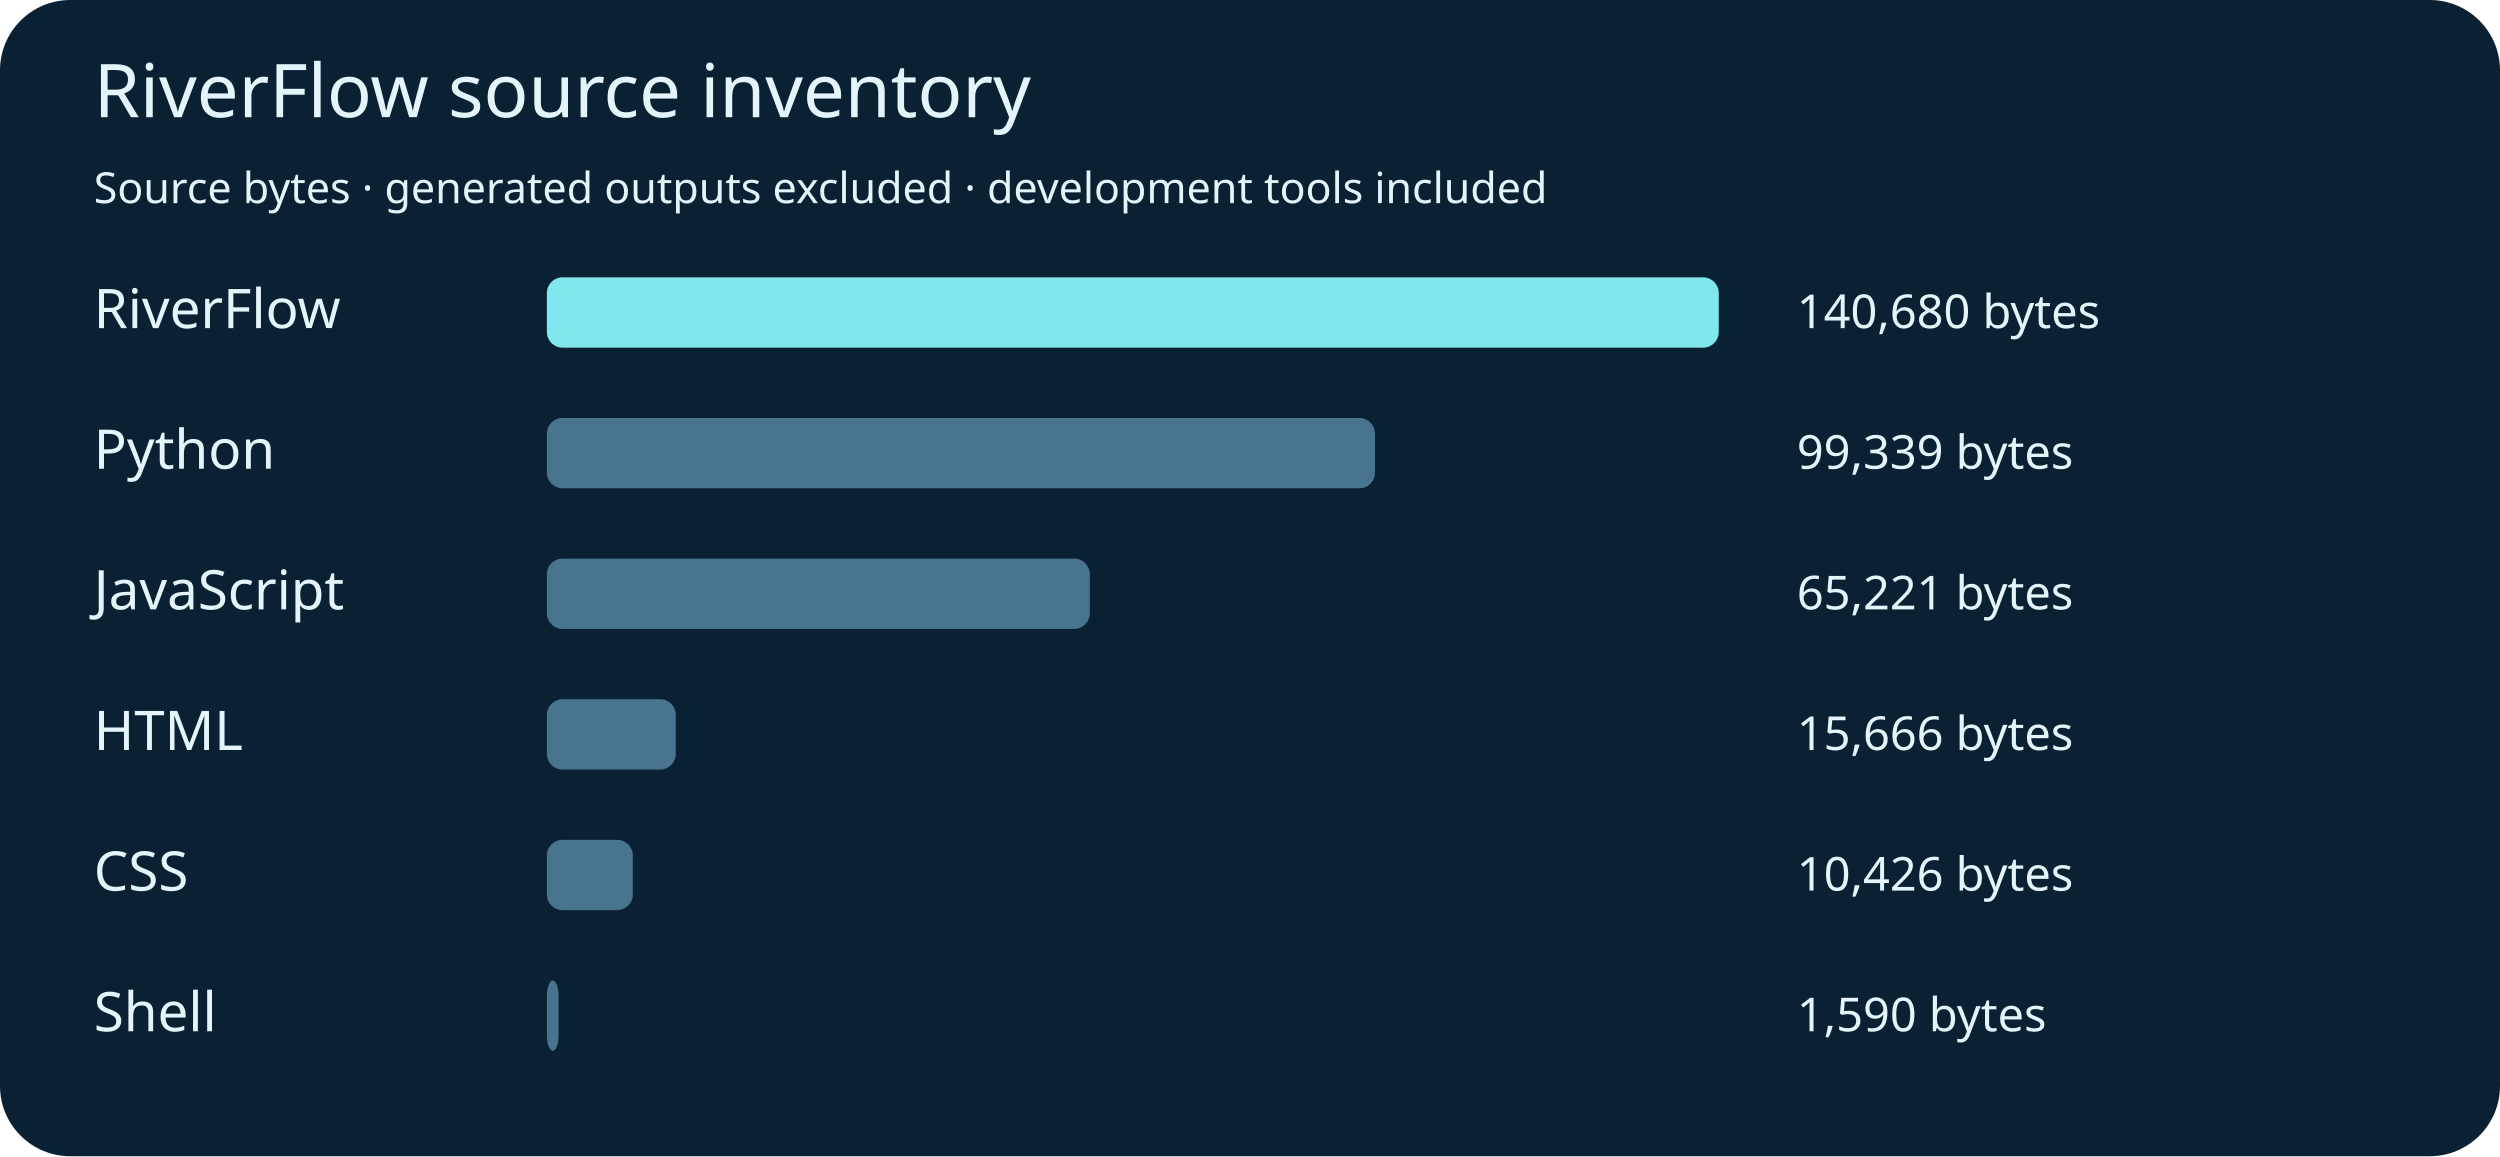
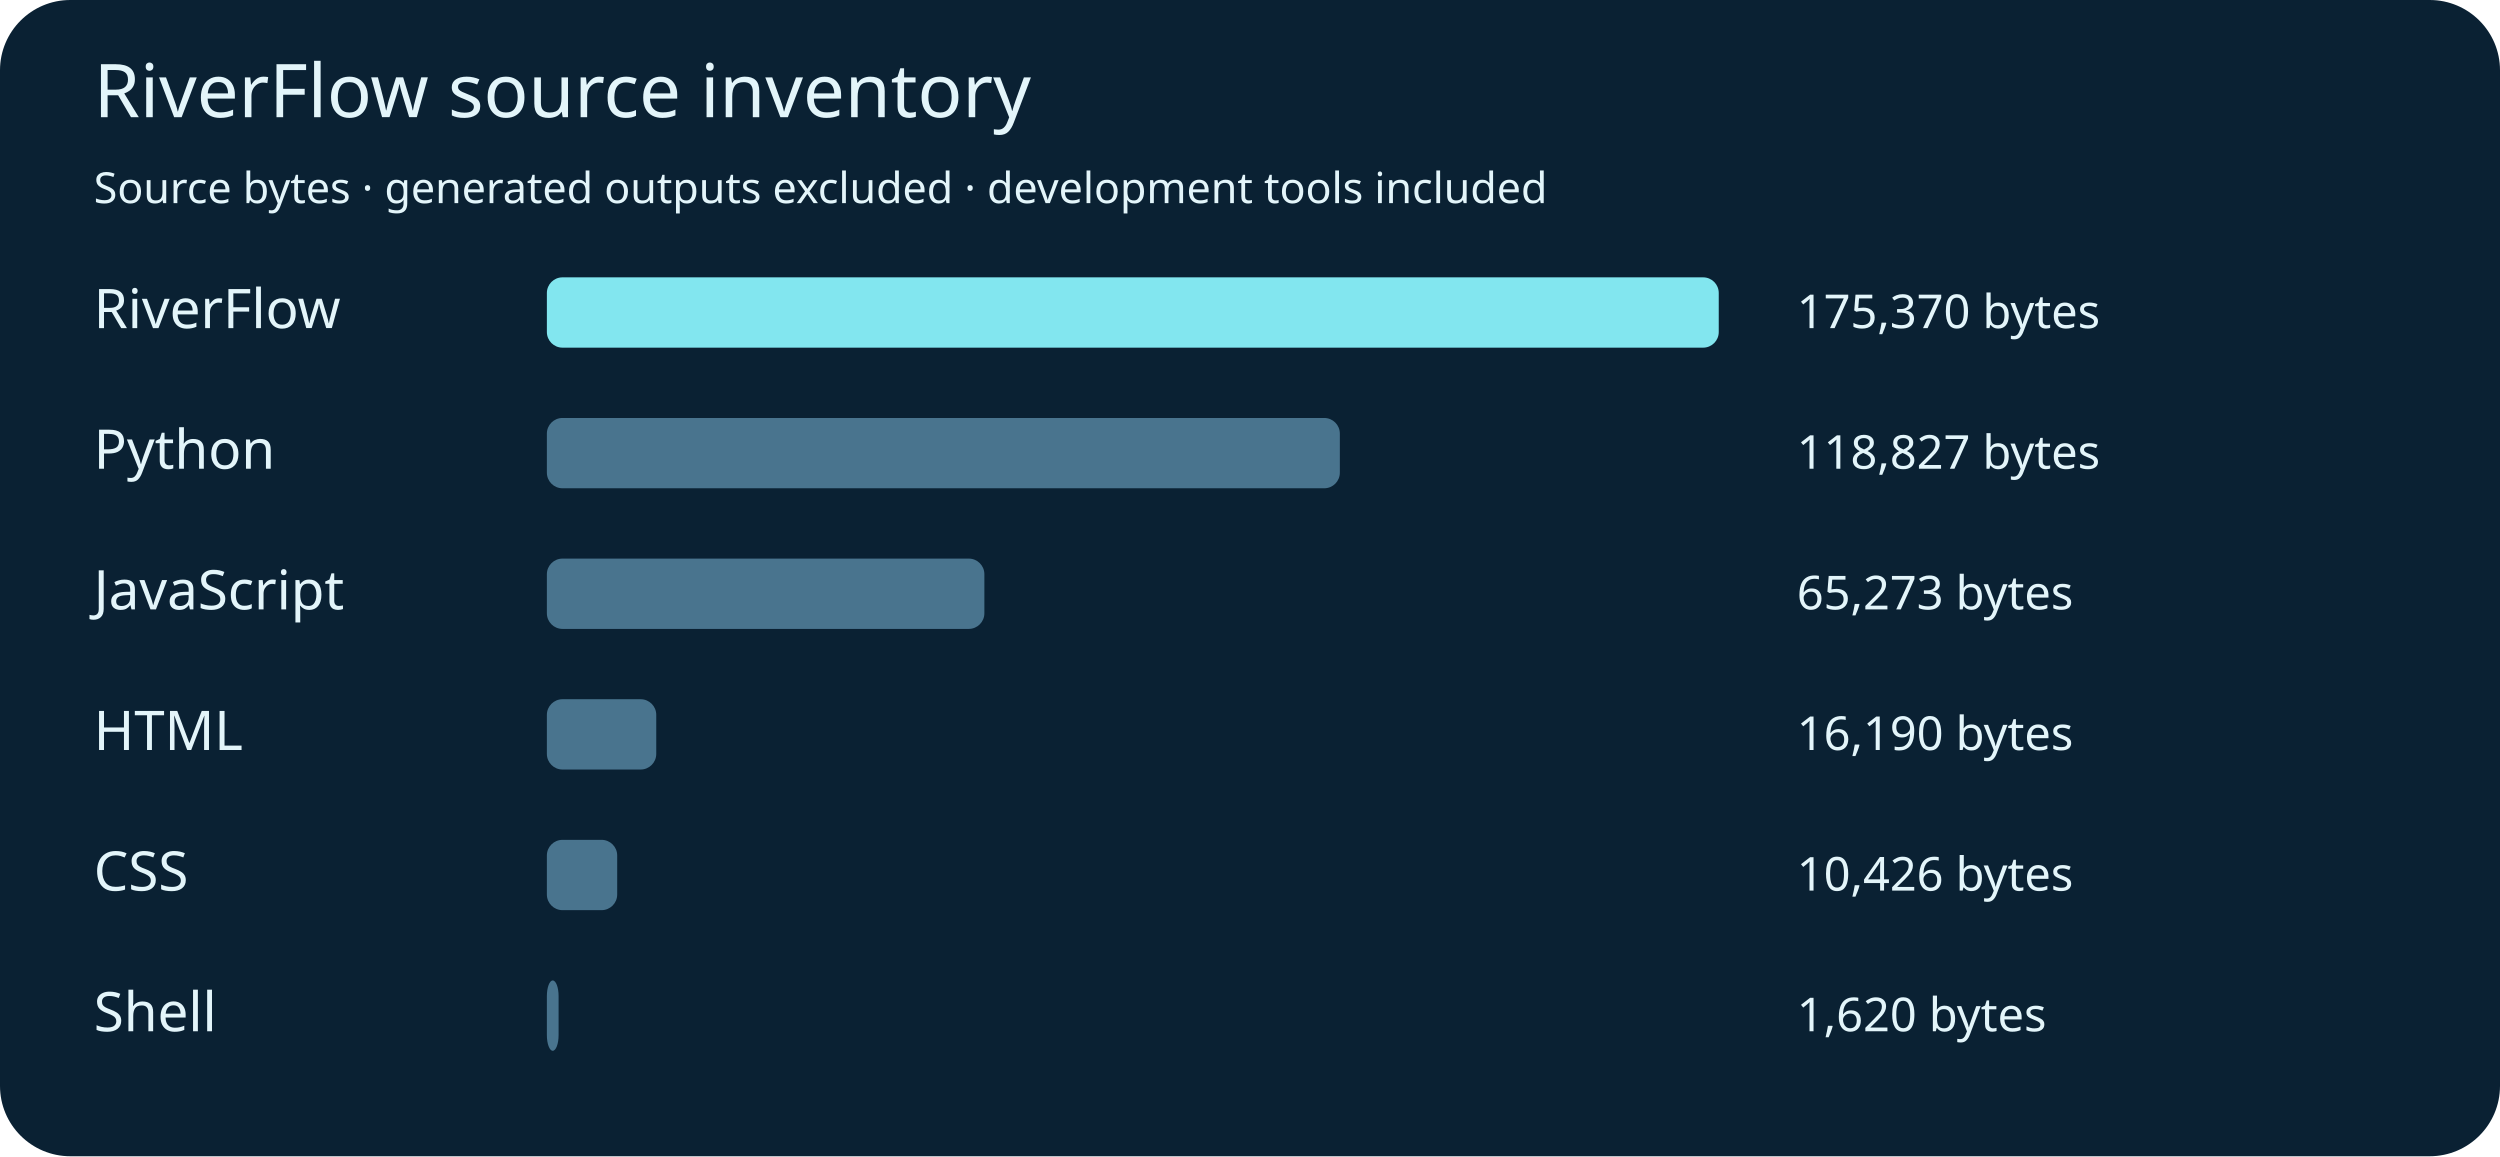
<svg xmlns="http://www.w3.org/2000/svg" width="640" height="296" viewBox="0 0 640 296">
  <rect width="640" height="296" rx="18" fill="#0a2133" />
  <g font-family="sans-serif" fill="#e3f5fa">
    <text x="24" y="30" font-size="19">RiverFlow source inventory</text>
    <text x="24" y="52" font-size="11">Source bytes · generated outputs excluded · development tools included</text>
    <text x="24" y="84" font-size="14">RiverFlow</text>
    <rect x="140" y="71" width="300" height="18" rx="4" fill="#82e6ef" />
-     <text x="460" y="84" font-size="12">140,680 bytes</text>
+     <text x="460" y="84" font-size="12">175,370 bytes</text>
    <text x="24" y="120" font-size="14">Python</text>
-     <rect x="140" y="107" width="212" height="18" rx="4" fill="#49748e" />
-     <text x="460" y="120" font-size="12">99,339 bytes</text>
+     <rect x="140" y="107" width="203" height="18" rx="4" fill="#49748e" />
+     <text x="460" y="120" font-size="12">118,827 bytes</text>
    <text x="24" y="156" font-size="14">JavaScript</text>
-     <rect x="140" y="143" width="139" height="18" rx="4" fill="#49748e" />
-     <text x="460" y="156" font-size="12">65,221 bytes</text>
+     <rect x="140" y="143" width="112" height="18" rx="4" fill="#49748e" />
+     <text x="460" y="156" font-size="12">65,273 bytes</text>
    <text x="24" y="192" font-size="14">HTML</text>
-     <rect x="140" y="179" width="33" height="18" rx="4" fill="#49748e" />
-     <text x="460" y="192" font-size="12">15,666 bytes</text>
+     <rect x="140" y="179" width="28" height="18" rx="4" fill="#49748e" />
+     <text x="460" y="192" font-size="12">16,190 bytes</text>
    <text x="24" y="228" font-size="14">CSS</text>
-     <rect x="140" y="215" width="22" height="18" rx="4" fill="#49748e" />
+     <rect x="140" y="215" width="18" height="18" rx="4" fill="#49748e" />
    <text x="460" y="228" font-size="12">10,426 bytes</text>
    <text x="24" y="264" font-size="14">Shell</text>
    <rect x="140" y="251" width="3" height="18" rx="4" fill="#49748e" />
-     <text x="460" y="264" font-size="12">1,590 bytes</text>
+     <text x="460" y="264" font-size="12">1,620 bytes</text>
  </g>
</svg>
